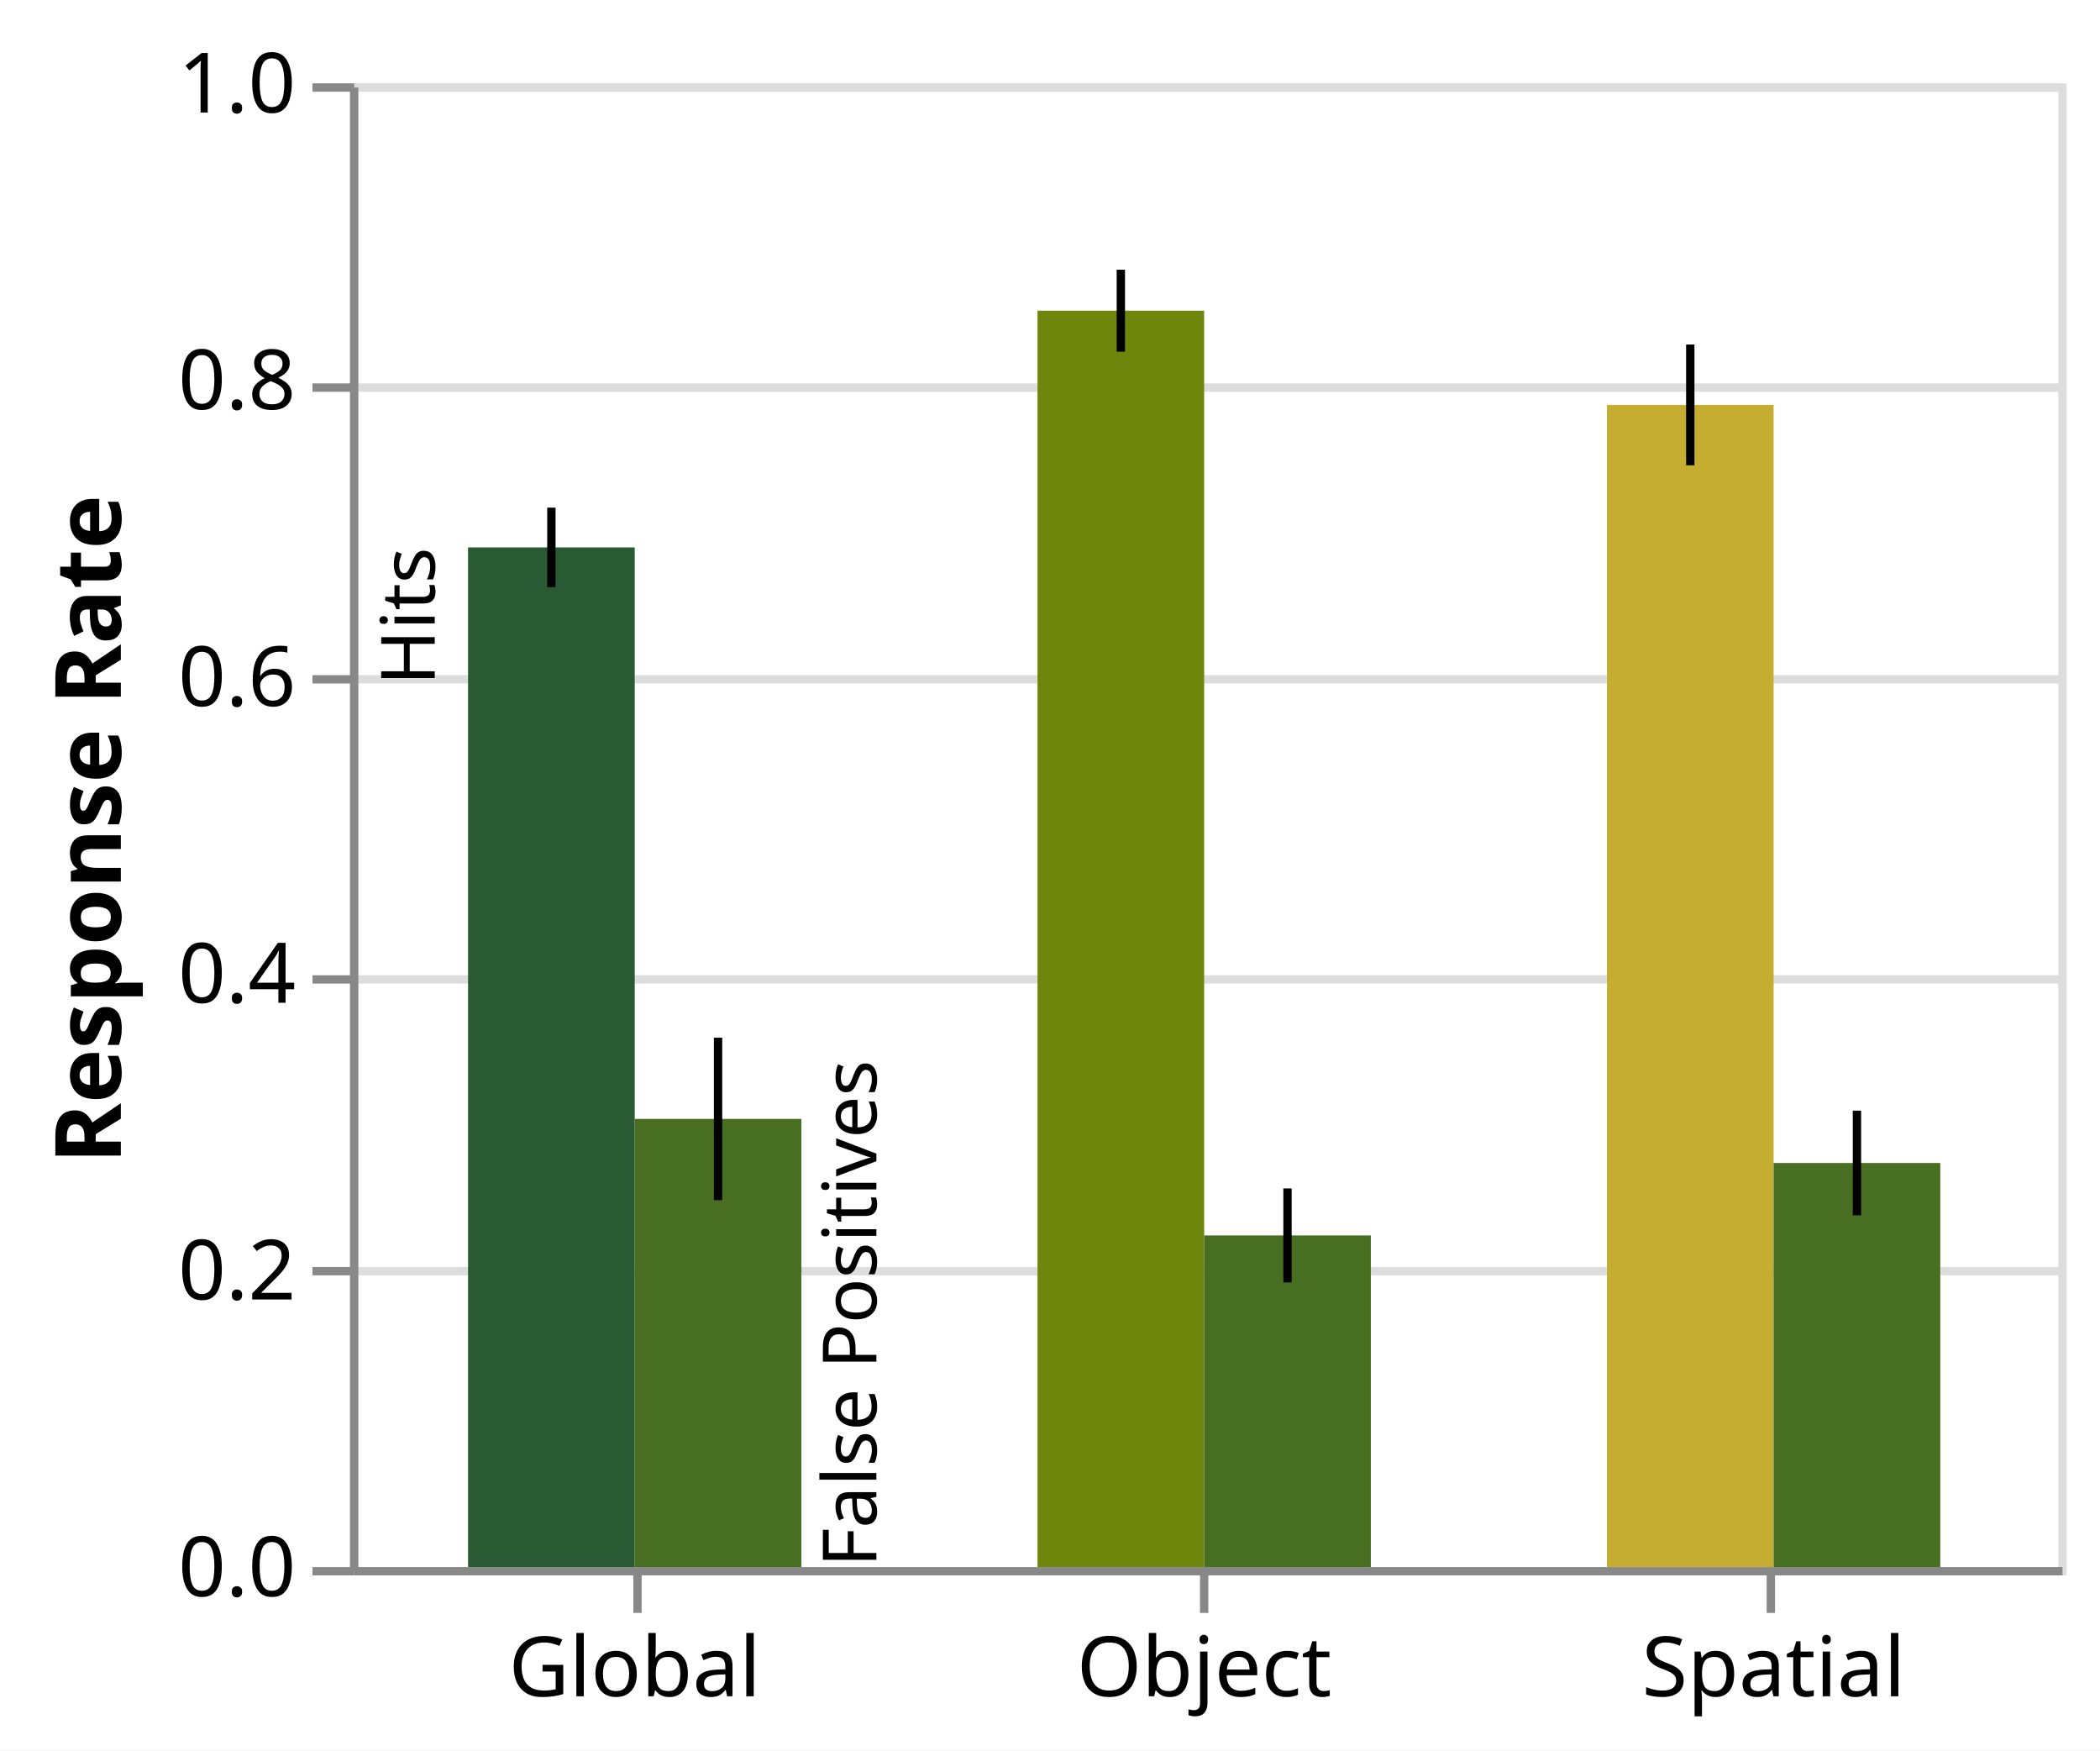
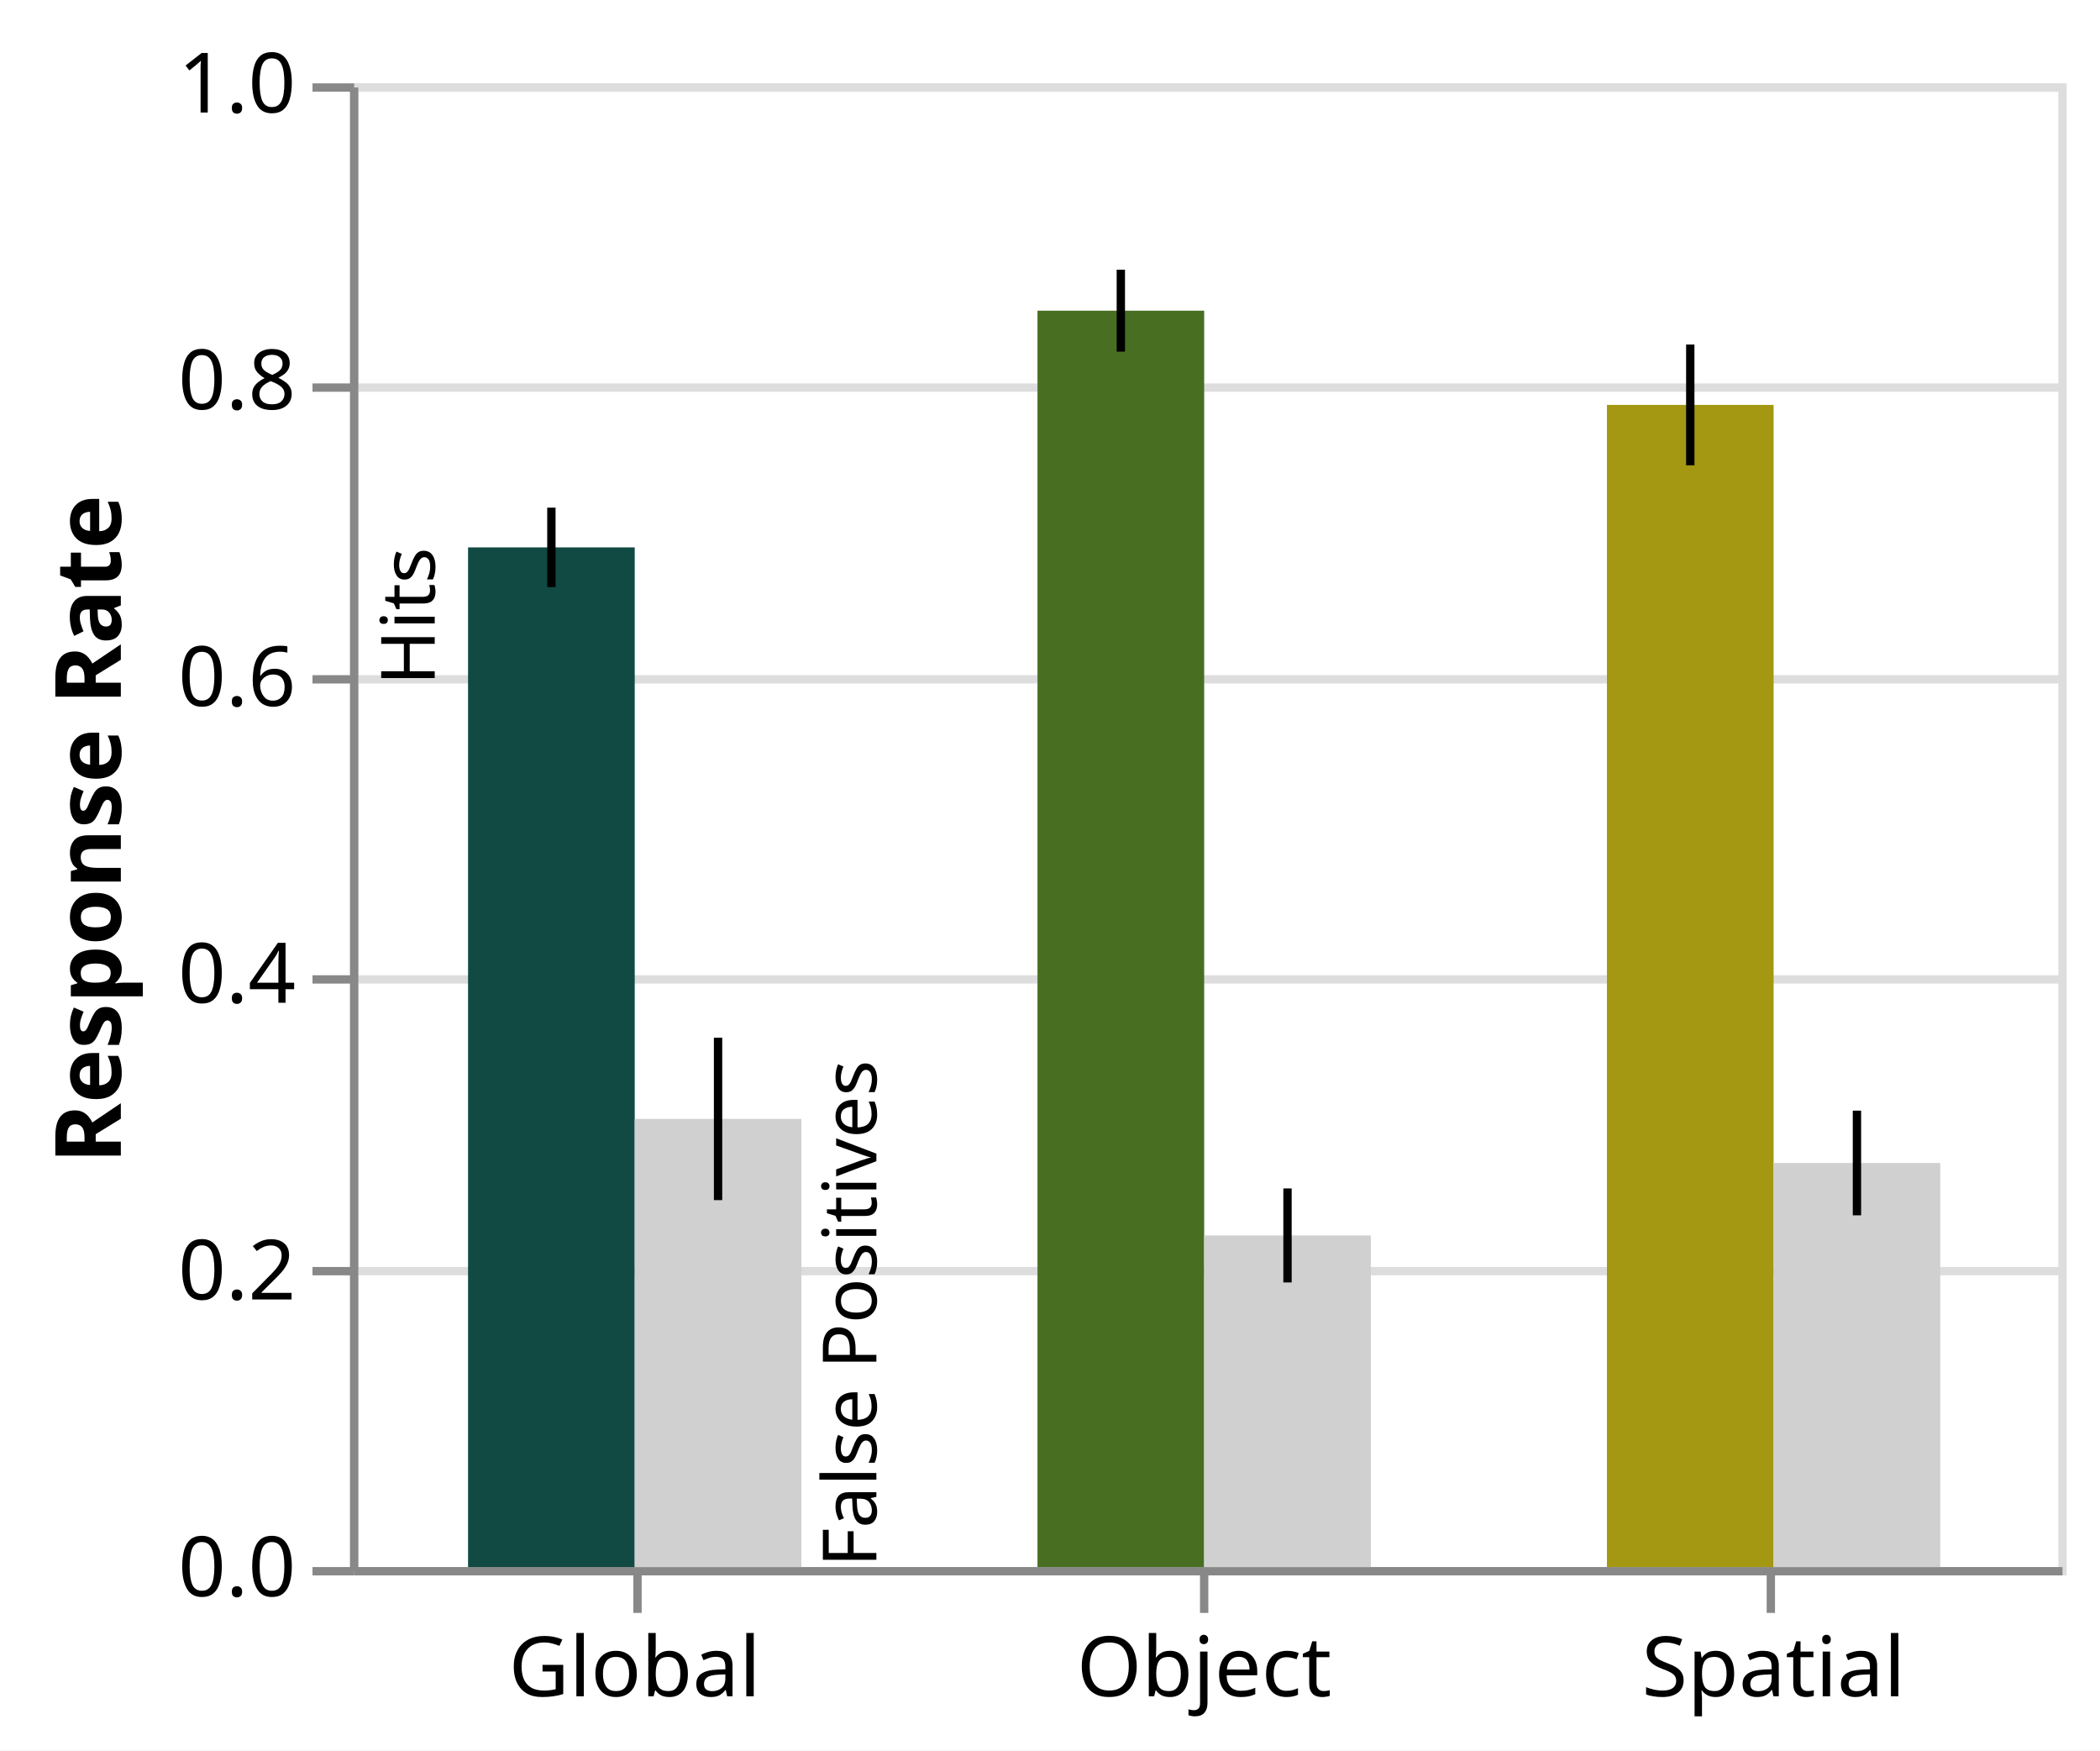
<svg xmlns="http://www.w3.org/2000/svg" class="marks" width="252" height="210" viewBox="0 0 252 210" version="1.1">
  <rect width="252" height="210" fill="white" />
  <g fill="none" stroke-miterlimit="10" transform="translate(42,10)">
    <g class="mark-group role-frame root" role="graphics-object" aria-roledescription="group mark container">
      <g transform="translate(0,0)">
        <path class="background" aria-hidden="true" d="M0.5,0.5h205v178h-205Z" stroke="#ddd" />
        <g>
          <g class="mark-group role-axis" aria-hidden="true">
            <g transform="translate(0.5,0.5)">
              <path class="background" aria-hidden="true" d="M0,0h0v0h0Z" pointer-events="none" />
              <g>
                <g class="mark-rule role-axis-grid" pointer-events="none">
                  <line transform="translate(0,178)" x2="205" y2="0" stroke="#ddd" stroke-width="1" opacity="1" />
                  <line transform="translate(0,142)" x2="205" y2="0" stroke="#ddd" stroke-width="1" opacity="1" />
                  <line transform="translate(0,107)" x2="205" y2="0" stroke="#ddd" stroke-width="1" opacity="1" />
                  <line transform="translate(0,71)" x2="205" y2="0" stroke="#ddd" stroke-width="1" opacity="1" />
                  <line transform="translate(0,36)" x2="205" y2="0" stroke="#ddd" stroke-width="1" opacity="1" />
                  <line transform="translate(0,0)" x2="205" y2="0" stroke="#ddd" stroke-width="1" opacity="1" />
                </g>
              </g>
              <path class="foreground" aria-hidden="true" d="" pointer-events="none" display="none" />
            </g>
          </g>
          <g class="mark-group role-axis" role="graphics-symbol" aria-roledescription="axis" aria-label="X-axis for a discrete scale with 3 values: global, object, spatial">
            <g transform="translate(0.5,178.5)">
              <path class="background" aria-hidden="true" d="M0,0h0v0h0Z" pointer-events="none" />
              <g>
                <g class="mark-rule role-axis-tick" pointer-events="none">
                  <line transform="translate(34,0)" x2="0" y2="5" stroke="#888" stroke-width="1" opacity="1" />
                  <line transform="translate(102,0)" x2="0" y2="5" stroke="#888" stroke-width="1" opacity="1" />
                  <line transform="translate(170,0)" x2="0" y2="5" stroke="#888" stroke-width="1" opacity="1" />
                </g>
                <g class="mark-text role-axis-label" pointer-events="none">
                  <text text-anchor="middle" transform="translate(33.66667,15)" font-family="sans-serif" font-size="10px" fill="#000" opacity="1">Global</text>
                  <text text-anchor="middle" transform="translate(102,15)" font-family="sans-serif" font-size="10px" fill="#000" opacity="1">Object</text>
                  <text text-anchor="middle" transform="translate(170.3333,15)" font-family="sans-serif" font-size="10px" fill="#000" opacity="1">Spatial</text>
                </g>
                <g class="mark-rule role-axis-domain" pointer-events="none">
                  <line transform="translate(0,0)" x2="205" y2="0" stroke="#888" stroke-width="1" opacity="1" />
                </g>
              </g>
              <path class="foreground" aria-hidden="true" d="" pointer-events="none" display="none" />
            </g>
          </g>
          <g class="mark-group role-axis" role="graphics-symbol" aria-roledescription="axis" aria-label="Y-axis titled 'Response Rate' for a linear scale with values from 0.0 to 1.0">
            <g transform="translate(0.5,0.5)">
              <path class="background" aria-hidden="true" d="M0,0h0v0h0Z" pointer-events="none" />
              <g>
                <g class="mark-rule role-axis-tick" pointer-events="none">
                  <line transform="translate(0,178)" x2="-5" y2="0" stroke="#888" stroke-width="1" opacity="1" />
                  <line transform="translate(0,142)" x2="-5" y2="0" stroke="#888" stroke-width="1" opacity="1" />
                  <line transform="translate(0,107)" x2="-5" y2="0" stroke="#888" stroke-width="1" opacity="1" />
                  <line transform="translate(0,71)" x2="-5" y2="0" stroke="#888" stroke-width="1" opacity="1" />
                  <line transform="translate(0,36)" x2="-5" y2="0" stroke="#888" stroke-width="1" opacity="1" />
                  <line transform="translate(0,0)" x2="-5" y2="0" stroke="#888" stroke-width="1" opacity="1" />
                </g>
                <g class="mark-text role-axis-label" pointer-events="none">
                  <text text-anchor="end" transform="translate(-7,181)" font-family="sans-serif" font-size="10px" fill="#000" opacity="1">0.0</text>
                  <text text-anchor="end" transform="translate(-7,145.4)" font-family="sans-serif" font-size="10px" fill="#000" opacity="1">0.2</text>
                  <text text-anchor="end" transform="translate(-7,109.8)" font-family="sans-serif" font-size="10px" fill="#000" opacity="1">0.4</text>
                  <text text-anchor="end" transform="translate(-7,74.2)" font-family="sans-serif" font-size="10px" fill="#000" opacity="1">0.6</text>
                  <text text-anchor="end" transform="translate(-7,38.6)" font-family="sans-serif" font-size="10px" fill="#000" opacity="1">0.8</text>
                  <text text-anchor="end" transform="translate(-7,3)" font-family="sans-serif" font-size="10px" fill="#000" opacity="1">1.0</text>
                </g>
                <g class="mark-rule role-axis-domain" pointer-events="none">
                  <line transform="translate(0,178)" x2="0" y2="-178" stroke="#888" stroke-width="1" opacity="1" />
                </g>
                <g class="mark-text role-axis-title" pointer-events="none">
                  <text text-anchor="middle" transform="translate(-26,89) rotate(-90) translate(0,-2)" font-family="sans-serif" font-size="11px" font-weight="bold" fill="#000" opacity="1">Response Rate</text>
                </g>
              </g>
              <path class="foreground" aria-hidden="true" d="" pointer-events="none" display="none" />
            </g>
          </g>
          <g class="mark-rect role-mark layer_0_marks" role="graphics-object" aria-roledescription="rect mark container">
-             <path aria-label=": global; Response Rate: 0.687244152047; condition: global" role="graphics-symbol" aria-roledescription="bar" d="M14.167,55.671h20v122.329h-20Z" fill="#2A5A34" />
-             <path aria-label=": spatial; Response Rate: 0.783274853801; condition: spatial" role="graphics-symbol" aria-roledescription="bar" d="M150.833,38.577h20v139.423h-20Z" fill="#C4AD31" />
-             <path aria-label=": object; Response Rate: 0.846783625731; condition: object" role="graphics-symbol" aria-roledescription="bar" d="M82.5,27.273h20v150.727h-20Z" fill="#6F860C" />
+             <path aria-label=": global; Response Rate: 0.687244152047; condition: global" role="graphics-symbol" aria-roledescription="bar" d="M14.167,55.671h20v122.329h-20Z" fill="#114A43" />
+             <path aria-label=": spatial; Response Rate: 0.783274853801; condition: spatial" role="graphics-symbol" aria-roledescription="bar" d="M150.833,38.577h20v139.423h-20Z" fill="#A49711" />
+             <path aria-label=": object; Response Rate: 0.846783625731; condition: object" role="graphics-symbol" aria-roledescription="bar" d="M82.5,27.273h20v150.727h-20Z" fill="#486E22" />
          </g>
          <g class="mark-rect role-mark layer_1_marks" role="graphics-object" aria-roledescription="rect mark container">
-             <path aria-label=": global; pmean: 0.302046783626" role="graphics-symbol" aria-roledescription="bar" d="M34.167,124.236h20v53.764h-20Z" fill="#486E22" />
-             <path aria-label=": spatial; pmean: 0.272339181287" role="graphics-symbol" aria-roledescription="bar" d="M170.833,129.524h20v48.476h-20Z" fill="#486E22" />
-             <path aria-label=": object; pmean: 0.22350877193" role="graphics-symbol" aria-roledescription="bar" d="M102.5,138.215h20v39.785h-20Z" fill="#486E22" />
+             <path aria-label=": global; pmean: 0.302046783626" role="graphics-symbol" aria-roledescription="bar" d="M34.167,124.236h20v53.764h-20Z" fill="#D0D0D0" />
+             <path aria-label=": spatial; pmean: 0.272339181287" role="graphics-symbol" aria-roledescription="bar" d="M170.833,129.524h20v48.476h-20Z" fill="#D0D0D0" />
+             <path aria-label=": object; pmean: 0.22350877193" role="graphics-symbol" aria-roledescription="bar" d="M102.5,138.215h20v39.785h-20Z" fill="#D0D0D0" />
          </g>
          <g class="mark-rule role-mark layer_2_marks" role="graphics-object" aria-roledescription="rule mark container">
            <line aria-label=": 0.714031880418; lower: 0.660456423676" role="graphics-symbol" aria-roledescription="rule mark" transform="translate(24.16667,50.90233)" x2="0" y2="9.536" stroke="black" />
            <line aria-label=": 0.823970654401; lower: 0.742579053201" role="graphics-symbol" aria-roledescription="rule mark" transform="translate(160.8333,31.33322)" x2="0" y2="14.488" stroke="black" />
            <line aria-label=": 0.874408444311; lower: 0.819158807151" role="graphics-symbol" aria-roledescription="rule mark" transform="translate(92.5,22.3553)" x2="0" y2="9.834" stroke="black" />
          </g>
          <g class="mark-rule role-mark layer_3_marks" role="graphics-object" aria-roledescription="rule mark container">
            <line aria-label=": 0.35678203728; lower: 0.247311529972" role="graphics-symbol" aria-roledescription="rule mark" transform="translate(44.16667,114.4928)" x2="0" y2="19.486" stroke="black" />
            <line aria-label=": 0.307611829123; lower: 0.23706653345" role="graphics-symbol" aria-roledescription="rule mark" transform="translate(180.8333,123.2451)" x2="0" y2="12.557" stroke="black" />
            <line aria-label=": 0.255187634981; lower: 0.191829908879" role="graphics-symbol" aria-roledescription="rule mark" transform="translate(112.5,132.5766)" x2="0" y2="11.278" stroke="black" />
          </g>
          <g class="mark-text role-mark layer_4_marks" role="graphics-object" aria-roledescription="text mark container">
            <text aria-label=": global; Mean of pmean: 0.687244152047" role="graphics-symbol" aria-roledescription="text mark" text-anchor="end" transform="translate(34.16667,55.67054) rotate(-90) translate(0,-24)" font-family="sans-serif" font-size="9px" fill="black">Hits</text>
          </g>
          <g class="mark-text role-mark layer_5_marks" role="graphics-object" aria-roledescription="text mark container">
            <text aria-label=": global" role="graphics-symbol" aria-roledescription="text mark" text-anchor="start" transform="translate(34.16667,178) rotate(-90) translate(0,29)" font-family="sans-serif" font-size="9px" fill="black">False Positives</text>
          </g>
        </g>
        <path class="foreground" aria-hidden="true" d="" display="none" />
      </g>
    </g>
  </g>
</svg>
